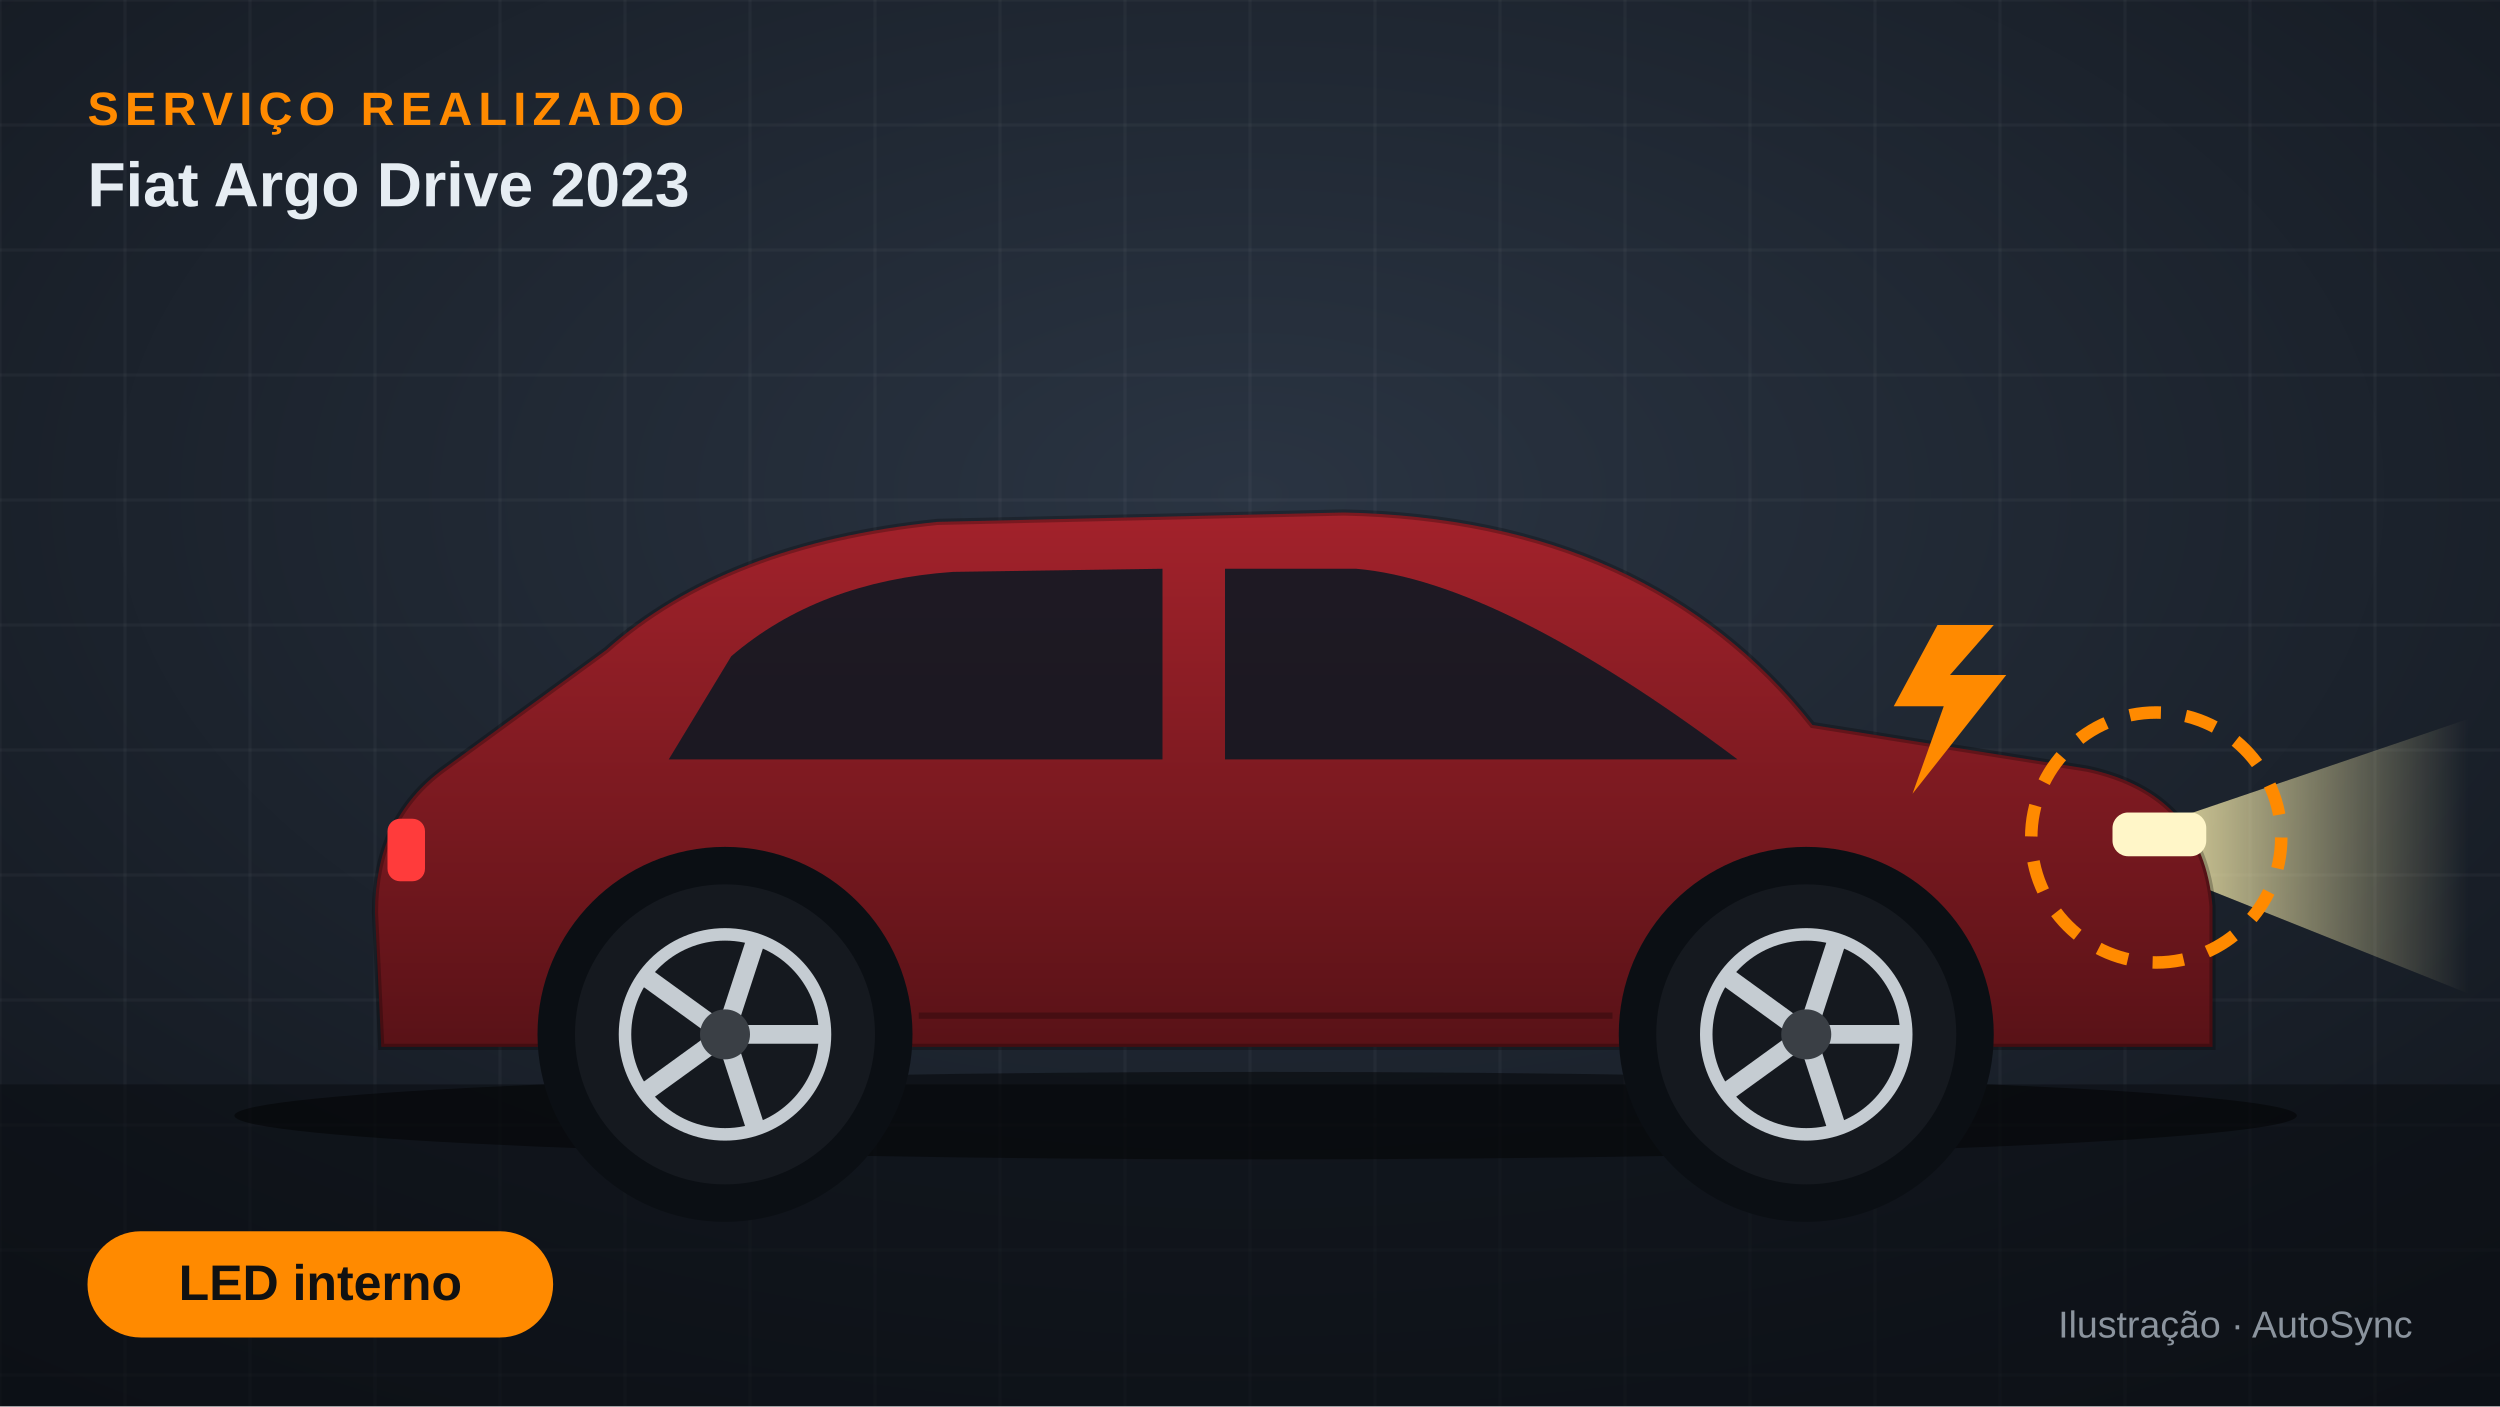
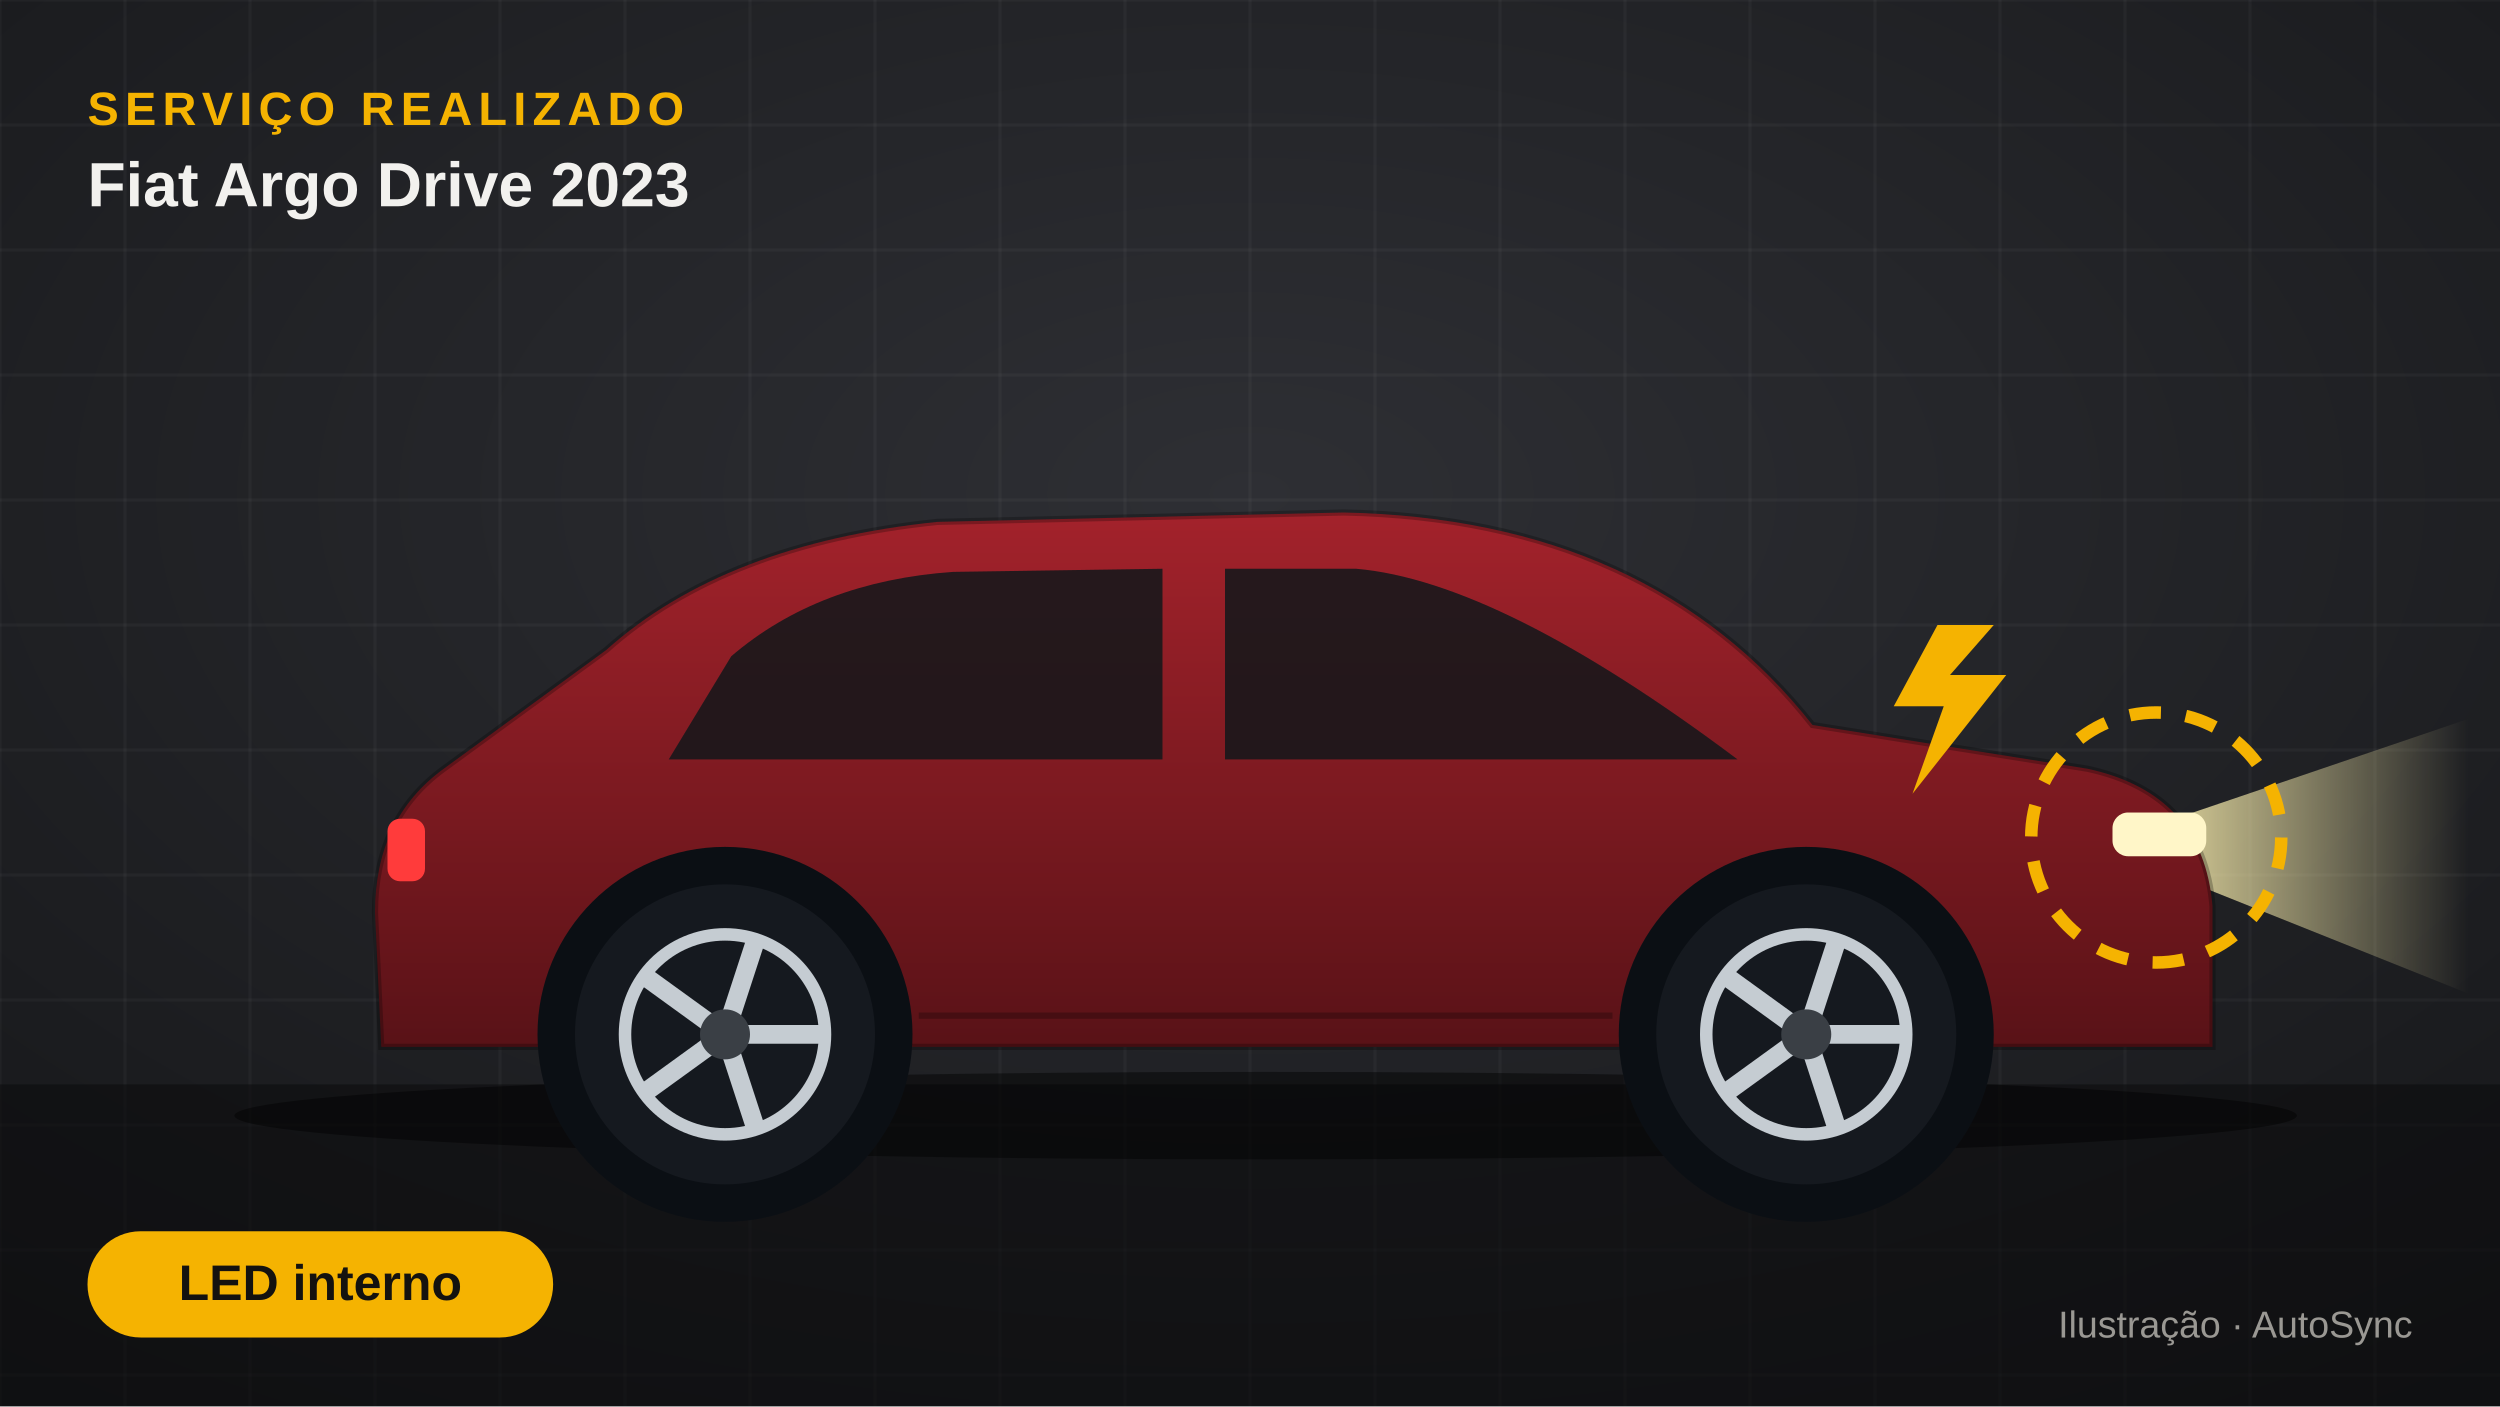
<svg xmlns="http://www.w3.org/2000/svg" viewBox="0 0 800 450" font-family="Arial, Helvetica, sans-serif" role="img" aria-label="Ilustração: LED interno com circuito dedicado">
  <defs>
    <radialGradient id="bg" cx=".5" cy=".35" r=".9">
-       <stop offset="0" stop-color="#2a3442" />
-       <stop offset="1" stop-color="#0d1117" />
+       <stop offset="0" stop-color="#2E2F34" />
+       <stop offset="1" stop-color="#121315" />
    </radialGradient>
  </defs>
  <rect width="800" height="450" fill="url(#bg)" />
  <line x1="0" y1="0" x2="0" y2="450" stroke="#fff" stroke-opacity=".035" />
  <line x1="40" y1="0" x2="40" y2="450" stroke="#fff" stroke-opacity=".035" />
  <line x1="80" y1="0" x2="80" y2="450" stroke="#fff" stroke-opacity=".035" />
  <line x1="120" y1="0" x2="120" y2="450" stroke="#fff" stroke-opacity=".035" />
  <line x1="160" y1="0" x2="160" y2="450" stroke="#fff" stroke-opacity=".035" />
  <line x1="200" y1="0" x2="200" y2="450" stroke="#fff" stroke-opacity=".035" />
  <line x1="240" y1="0" x2="240" y2="450" stroke="#fff" stroke-opacity=".035" />
  <line x1="280" y1="0" x2="280" y2="450" stroke="#fff" stroke-opacity=".035" />
  <line x1="320" y1="0" x2="320" y2="450" stroke="#fff" stroke-opacity=".035" />
  <line x1="360" y1="0" x2="360" y2="450" stroke="#fff" stroke-opacity=".035" />
  <line x1="400" y1="0" x2="400" y2="450" stroke="#fff" stroke-opacity=".035" />
  <line x1="440" y1="0" x2="440" y2="450" stroke="#fff" stroke-opacity=".035" />
  <line x1="480" y1="0" x2="480" y2="450" stroke="#fff" stroke-opacity=".035" />
  <line x1="520" y1="0" x2="520" y2="450" stroke="#fff" stroke-opacity=".035" />
  <line x1="560" y1="0" x2="560" y2="450" stroke="#fff" stroke-opacity=".035" />
  <line x1="600" y1="0" x2="600" y2="450" stroke="#fff" stroke-opacity=".035" />
  <line x1="640" y1="0" x2="640" y2="450" stroke="#fff" stroke-opacity=".035" />
  <line x1="680" y1="0" x2="680" y2="450" stroke="#fff" stroke-opacity=".035" />
  <line x1="720" y1="0" x2="720" y2="450" stroke="#fff" stroke-opacity=".035" />
  <line x1="760" y1="0" x2="760" y2="450" stroke="#fff" stroke-opacity=".035" />
  <line x1="0" y1="0" x2="800" y2="0" stroke="#fff" stroke-opacity=".035" />
  <line x1="0" y1="40" x2="800" y2="40" stroke="#fff" stroke-opacity=".035" />
  <line x1="0" y1="80" x2="800" y2="80" stroke="#fff" stroke-opacity=".035" />
  <line x1="0" y1="120" x2="800" y2="120" stroke="#fff" stroke-opacity=".035" />
  <line x1="0" y1="160" x2="800" y2="160" stroke="#fff" stroke-opacity=".035" />
  <line x1="0" y1="200" x2="800" y2="200" stroke="#fff" stroke-opacity=".035" />
  <line x1="0" y1="240" x2="800" y2="240" stroke="#fff" stroke-opacity=".035" />
  <line x1="0" y1="280" x2="800" y2="280" stroke="#fff" stroke-opacity=".035" />
  <line x1="0" y1="320" x2="800" y2="320" stroke="#fff" stroke-opacity=".035" />
  <line x1="0" y1="360" x2="800" y2="360" stroke="#fff" stroke-opacity=".035" />
  <line x1="0" y1="400" x2="800" y2="400" stroke="#fff" stroke-opacity=".035" />
  <line x1="0" y1="440" x2="800" y2="440" stroke="#fff" stroke-opacity=".035" />
-   <rect y="347" width="800" height="103" fill="#0a0d12" opacity=".6" />
+   <rect y="347" width="800" height="103" fill="#0b0c0d" opacity=".6" />
  <ellipse cx="405.0" cy="357" rx="330" ry="14" fill="#000" opacity=".45" />
  <defs>
    <linearGradient id="corpo" x1="0" y1="0" x2="0" y2="1">
      <stop offset="0" stop-color="#a3222b" />
      <stop offset="1" stop-color="#591217" />
    </linearGradient>
    <linearGradient id="feixe" x1="0" y1="0" x2="1" y2="0">
      <stop offset="0" stop-color="#fff3b0" stop-opacity=".85" />
      <stop offset="1" stop-color="#fff3b0" stop-opacity="0" />
    </linearGradient>
  </defs>
  <polygon points="690,264 790,230 790,318 690,278" fill="url(#feixe)" />
  <path d="M122 335 L120 292 Q120 262 142 246 L194 208 Q232 174 300 167 L430 164 Q528 166 580 232 L668 246 Q705 254 708 290 L708 335 Z" fill="url(#corpo)" stroke="#000" stroke-opacity=".25" stroke-width="2" />
-   <path d="M234 210 Q262 186 305 183 L372 182 L372 243 L214 243 Z M392 182 L434 182 Q480 186 556 243 L392 243 Z" fill="#0e1822" opacity=".88" />
+   <path d="M234 210 Q262 186 305 183 L372 182 L372 243 L214 243 Z M392 182 L434 182 Q480 186 556 243 L392 243 Z" fill="#15171a" opacity=".88" />
  <rect x="676" y="260" width="30" height="14" rx="5" fill="#fff6c8" />
  <rect x="124" y="262" width="12" height="20" rx="4" fill="#ff3b3b" />
  <line x1="294" y1="325" x2="516" y2="325" stroke="#000" stroke-opacity=".25" stroke-width="2" />
  <circle cx="232" cy="331" r="60" fill="#0b0f14" />
  <circle cx="232" cy="331" r="48" fill="#15191f" />
  <circle cx="232" cy="331" r="32" fill="none" stroke="#c5ccd2" stroke-width="4" />
  <line x1="232" y1="331" x2="262.0" y2="331.0" stroke="#c5ccd2" stroke-width="6" stroke-linecap="round" />
  <line x1="232" y1="331" x2="241.3" y2="359.5" stroke="#c5ccd2" stroke-width="6" stroke-linecap="round" />
  <line x1="232" y1="331" x2="207.7" y2="348.6" stroke="#c5ccd2" stroke-width="6" stroke-linecap="round" />
  <line x1="232" y1="331" x2="207.7" y2="313.4" stroke="#c5ccd2" stroke-width="6" stroke-linecap="round" />
  <line x1="232" y1="331" x2="241.3" y2="302.5" stroke="#c5ccd2" stroke-width="6" stroke-linecap="round" />
  <circle cx="232" cy="331" r="8" fill="#3a3f45" />
  <circle cx="578" cy="331" r="60" fill="#0b0f14" />
  <circle cx="578" cy="331" r="48" fill="#15191f" />
  <circle cx="578" cy="331" r="32" fill="none" stroke="#c5ccd2" stroke-width="4" />
  <line x1="578" y1="331" x2="608.0" y2="331.0" stroke="#c5ccd2" stroke-width="6" stroke-linecap="round" />
  <line x1="578" y1="331" x2="587.3" y2="359.5" stroke="#c5ccd2" stroke-width="6" stroke-linecap="round" />
  <line x1="578" y1="331" x2="553.7" y2="348.6" stroke="#c5ccd2" stroke-width="6" stroke-linecap="round" />
  <line x1="578" y1="331" x2="553.7" y2="313.4" stroke="#c5ccd2" stroke-width="6" stroke-linecap="round" />
  <line x1="578" y1="331" x2="587.3" y2="302.5" stroke="#c5ccd2" stroke-width="6" stroke-linecap="round" />
  <circle cx="578" cy="331" r="8" fill="#3a3f45" />
-   <circle cx="690" cy="268" r="40" fill="none" stroke="#ff8a00" stroke-width="4" stroke-dasharray="10 8" />
-   <path d="M620 200 l-14 26 h16 l-10 28 l30 -38 h-18 l14 -16 z" fill="#ff8a00" />
-   <text x="28" y="40" fill="#ff8a00" font-size="15" font-weight="700" letter-spacing="2">SERVIÇO REALIZADO</text>
-   <text x="28" y="66" fill="#e6edf3" font-size="20" font-weight="700">Fiat Argo Drive 2023</text>
-   <rect x="28" y="394" width="149" height="34" rx="17" fill="#ff8a00" />
-   <text x="102.5" y="416" text-anchor="middle" fill="#111" font-size="16" font-weight="700">LED interno</text>
-   <text x="772" y="428" text-anchor="end" fill="#8b949e" font-size="12">Ilustração · AutoSync</text>
+   <circle cx="690" cy="268" r="40" fill="none" stroke="#F5B301" stroke-width="4" stroke-dasharray="10 8" />
+   <path d="M620 200 l-14 26 h16 l-10 28 l30 -38 h-18 l14 -16 z" fill="#F5B301" />
+   <text x="28" y="40" fill="#F5B301" font-size="15" font-weight="700" letter-spacing="2">SERVIÇO REALIZADO</text>
+   <text x="28" y="66" fill="#F2F1EE" font-size="20" font-weight="700">Fiat Argo Drive 2023</text>
+   <rect x="28" y="394" width="149" height="34" rx="17" fill="#F5B301" />
+   <text x="102.5" y="416" text-anchor="middle" fill="#14120F" font-size="16" font-weight="700">LED interno</text>
+   <text x="772" y="428" text-anchor="end" fill="#9A9893" font-size="12">Ilustração · AutoSync</text>
</svg>
